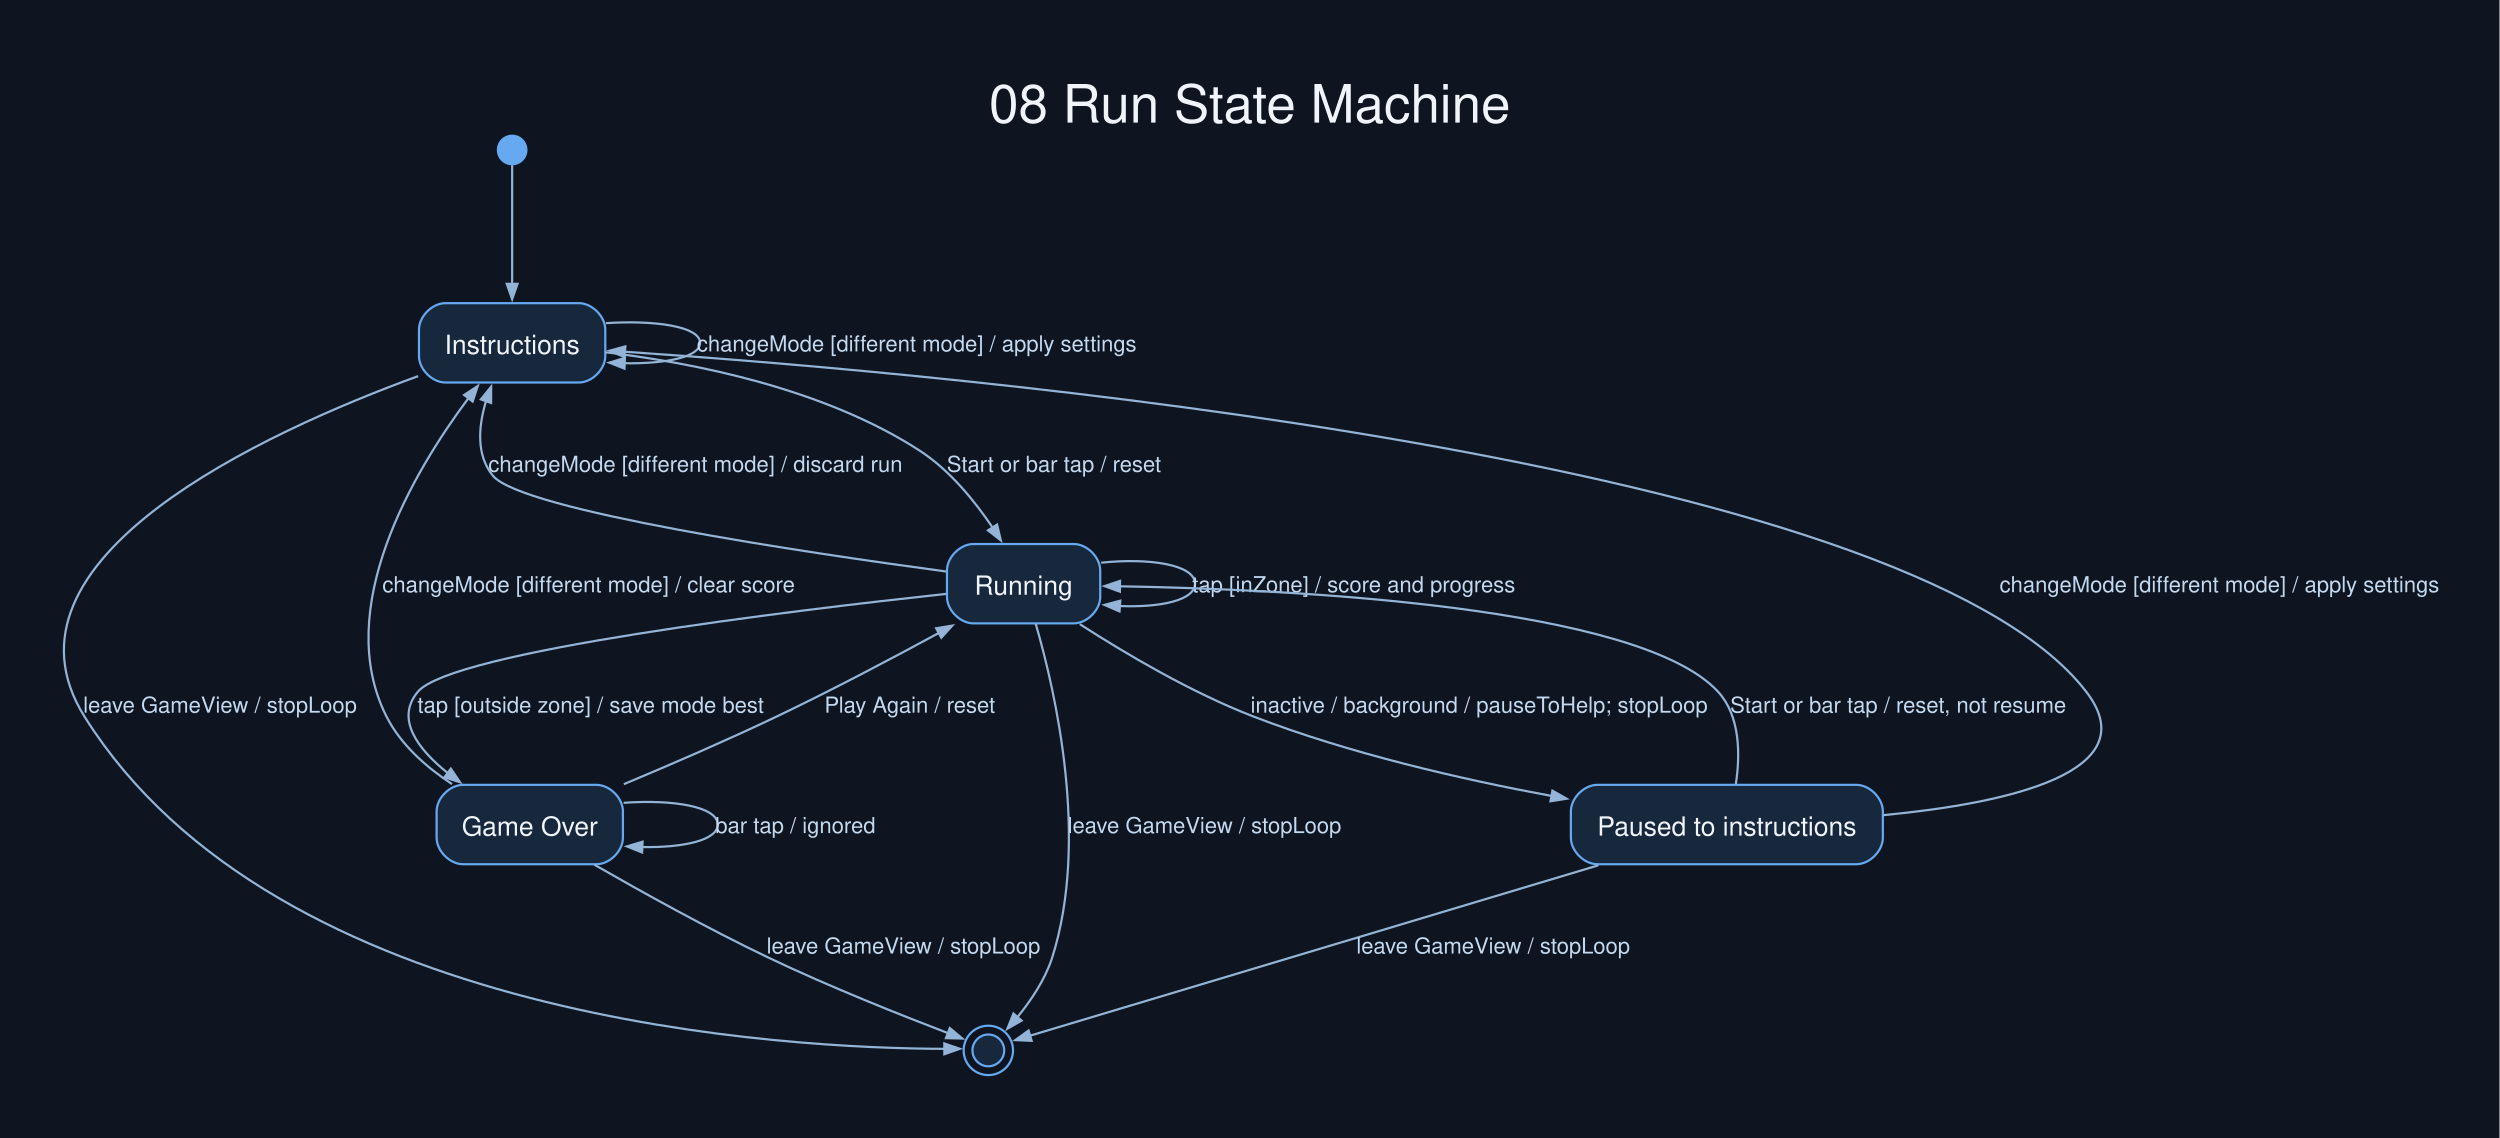
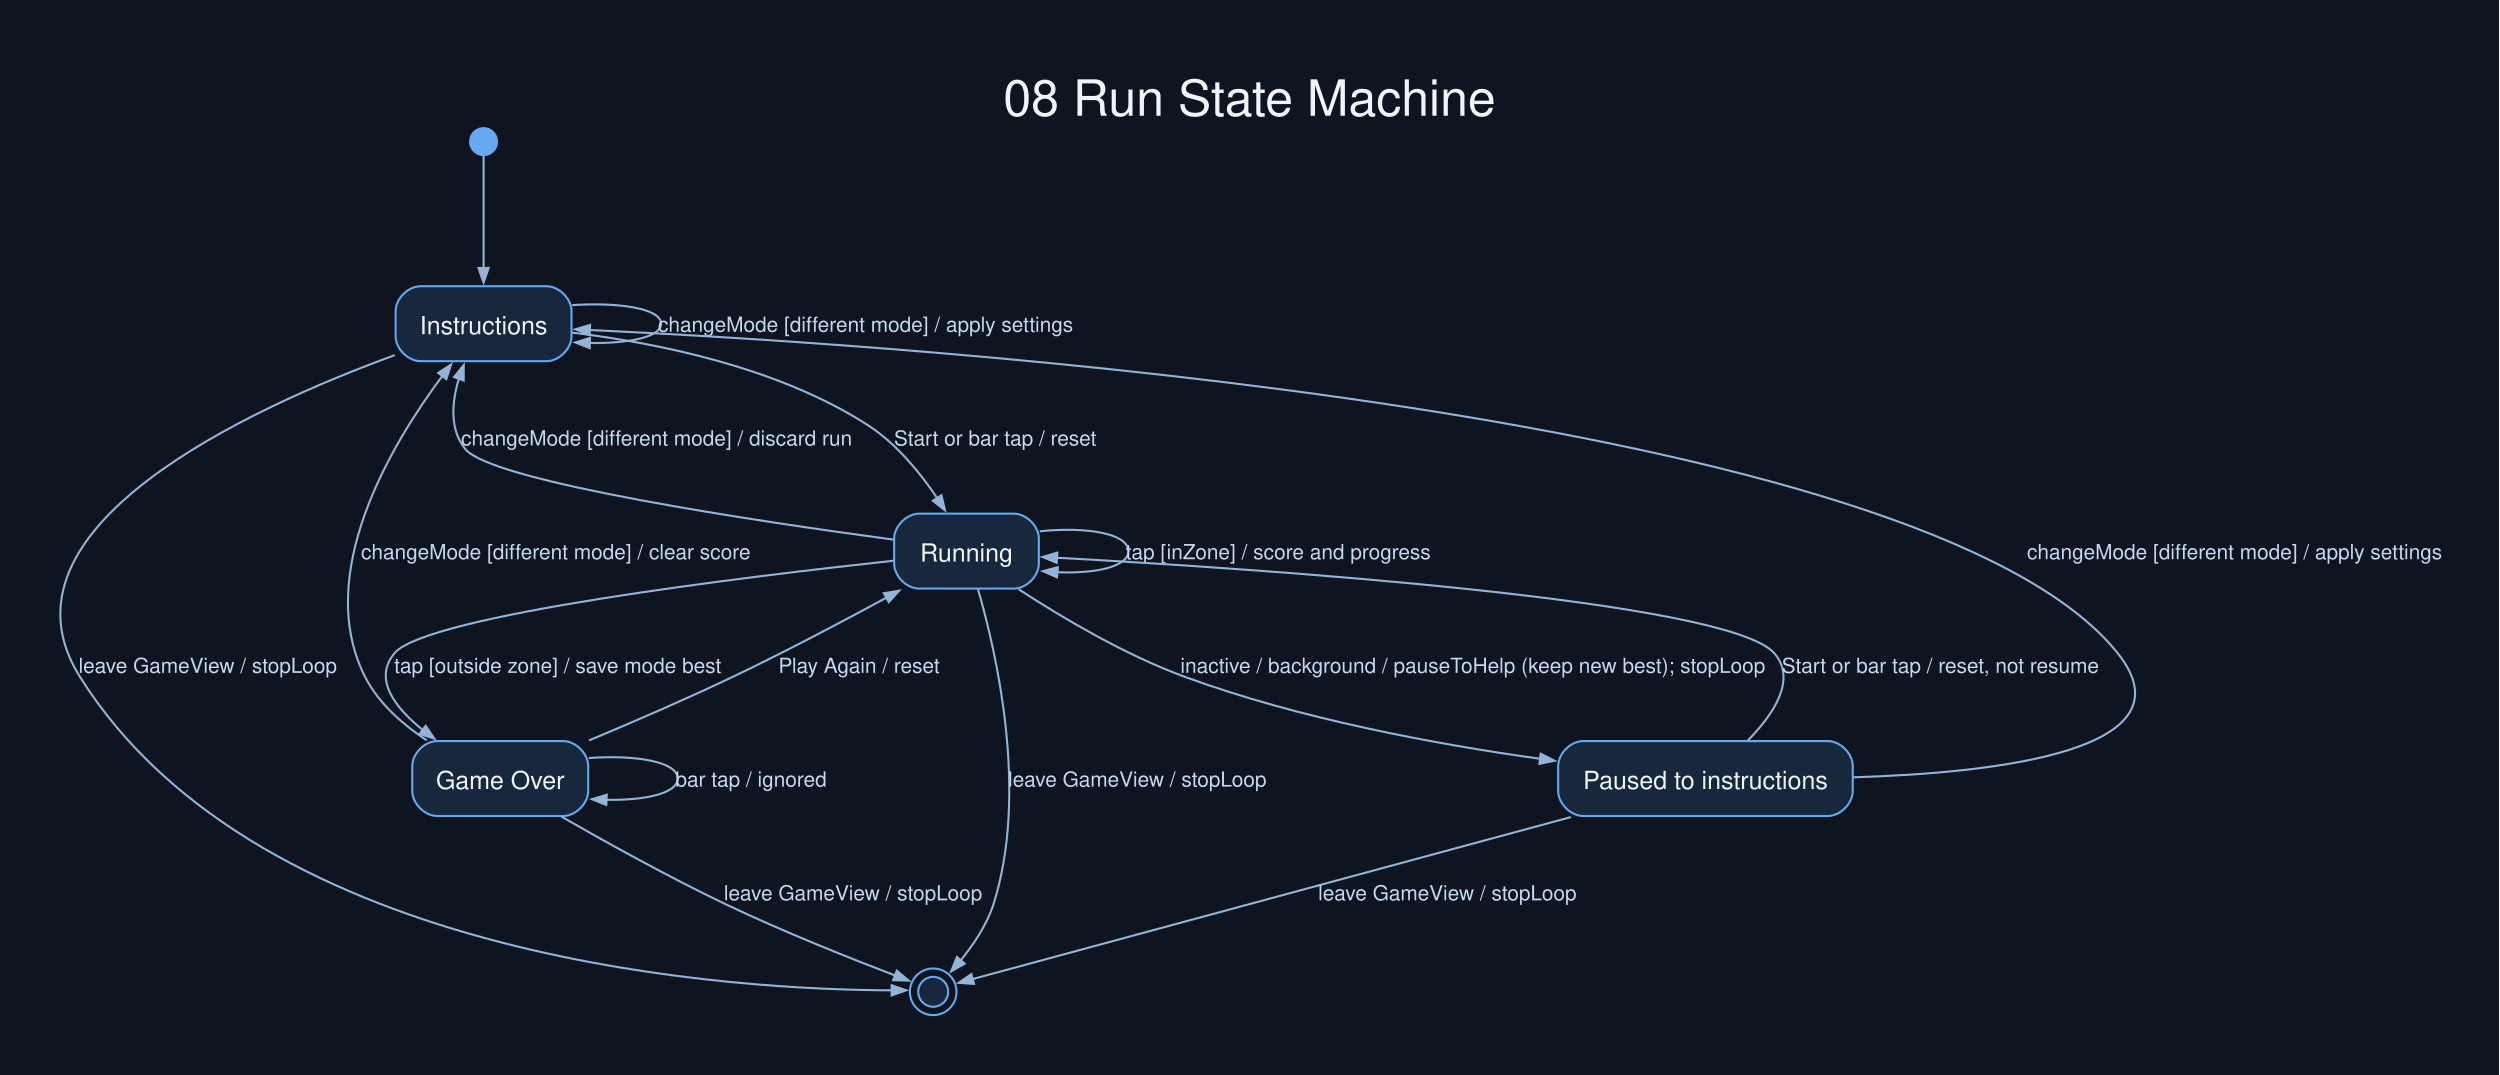
- <svg xmlns="http://www.w3.org/2000/svg" width="1134pt" height="516pt" viewBox="0.00 0.00 1134.00 516.00">
+ <svg xmlns="http://www.w3.org/2000/svg" width="1201pt" height="516pt" viewBox="0.00 0.00 1201.00 516.00">
  <g id="graph0" class="graph" transform="scale(1 1) rotate(0) translate(28.8 487.66)">
-     <polygon fill="#0e1520" stroke="none" points="-28.8,28.8 -28.8,-487.66 1104.97,-487.66 1104.97,28.8 -28.8,28.8" />
-     <text xml:space="preserve" text-anchor="middle" x="538.09" y="-432.06" font-family="Helvetica,sans-Serif" font-size="24.00" fill="#f1f5fb">08 Run State Machine</text>
+     <polygon fill="#0e1520" stroke="none" points="-28.8,28.8 -28.8,-487.66 1171.73,-487.66 1171.73,28.8 -28.8,28.8" />
+     <text xml:space="preserve" text-anchor="middle" x="571.47" y="-432.06" font-family="Helvetica,sans-Serif" font-size="24.00" fill="#f1f5fb">08 Run State Machine</text>
    <g id="node1" class="node">
      <ellipse fill="#66a9f1" stroke="#66a9f1" cx="203.51" cy="-419.63" rx="6.48" ry="6.48" />
    </g>
    <g id="node2" class="node">
      <path fill="#17283d" stroke="#66a9f1" d="M233.76,-350.15C233.76,-350.15 173.25,-350.15 173.25,-350.15 167.25,-350.15 161.25,-344.15 161.25,-338.15 161.25,-338.15 161.25,-326.15 161.25,-326.15 161.25,-320.15 167.25,-314.15 173.25,-314.15 173.25,-314.15 233.76,-314.15 233.76,-314.15 239.76,-314.15 245.76,-320.15 245.76,-326.15 245.76,-326.15 245.76,-338.15 245.76,-338.15 245.76,-344.15 239.76,-350.15 233.76,-350.15" />
      <text xml:space="preserve" text-anchor="middle" x="203.51" y="-327.12" font-family="Helvetica,sans-Serif" font-size="12.00" fill="#f1f5fb">Instructions</text>
    </g>
    <g id="edge1" class="edge">
      <path fill="none" stroke="#93b4d7" d="M203.51,-412.75C203.51,-401.81 203.51,-377.72 203.51,-358.89" />
      <polygon fill="#93b4d7" stroke="#93b4d7" points="205.96,-358.92 203.51,-351.92 201.06,-358.92 205.96,-358.92" />
    </g>
    <g id="edge15" class="edge">
      <path fill="none" stroke="#93b4d7" d="M246.06,-341.08C268.46,-342.52 288.76,-339.55 288.76,-332.15 288.76,-325.68 273.22,-322.59 254.33,-322.89" />
      <polygon fill="#93b4d7" stroke="#93b4d7" points="254.47,-320.43 247.57,-323.16 254.66,-325.33 254.47,-320.43" />
      <text xml:space="preserve" text-anchor="middle" x="387.01" y="-328.27" font-family="Helvetica,sans-Serif" font-size="10.00" fill="#c4d8ef">changeMode [different mode] / apply settings</text>
    </g>
    <g id="node3" class="node">
      <path fill="#17283d" stroke="#66a9f1" d="M458.26,-240.9C458.26,-240.9 412.75,-240.9 412.75,-240.9 406.75,-240.9 400.75,-234.9 400.75,-228.9 400.75,-228.9 400.75,-216.9 400.75,-216.9 400.75,-210.9 406.75,-204.9 412.75,-204.9 412.75,-204.9 458.26,-204.9 458.26,-204.9 464.26,-204.9 470.26,-210.9 470.26,-216.9 470.26,-216.9 470.26,-228.9 470.26,-228.9 470.26,-234.9 464.26,-240.9 458.26,-240.9" />
      <text xml:space="preserve" text-anchor="middle" x="435.51" y="-217.88" font-family="Helvetica,sans-Serif" font-size="12.00" fill="#f1f5fb">Running</text>
    </g>
    <g id="edge2" class="edge">
      <path fill="none" stroke="#93b4d7" d="M245.9,-327.87C285.54,-323.11 344.99,-311.48 388.51,-283.15 402.03,-274.35 413.4,-260.34 421.57,-248.16" />
      <polygon fill="#93b4d7" stroke="#93b4d7" points="423.47,-249.74 425.18,-242.52 419.34,-247.09 423.47,-249.74" />
      <text xml:space="preserve" text-anchor="middle" x="449.27" y="-273.65" font-family="Helvetica,sans-Serif" font-size="10.00" fill="#c4d8ef">Start or bar tap / reset</text>
    </g>
    <g id="node6" class="node">
      <ellipse fill="#17283d" stroke="#66a9f1" cx="419.51" cy="-11.2" rx="7.2" ry="7.2" />
      <ellipse fill="none" stroke="#66a9f1" cx="419.51" cy="-11.2" rx="11.2" ry="11.2" />
    </g>
    <g id="edge11" class="edge">
      <path fill="none" stroke="#93b4d7" d="M160.85,-317.05C91.16,-291.59 -35.12,-233.92 9.51,-162.65 96.73,-23.35 330.21,-12.08 399.72,-11.9" />
      <polygon fill="#93b4d7" stroke="#93b4d7" points="399.54,-14.35 406.55,-11.93 399.56,-9.45 399.54,-14.35" />
      <text xml:space="preserve" text-anchor="middle" x="71.01" y="-164.4" font-family="Helvetica,sans-Serif" font-size="10.00" fill="#c4d8ef">leave GameView / stopLoop</text>
    </g>
    <g id="edge8" class="edge">
      <path fill="none" stroke="#93b4d7" d="M400.32,-228.43C336.67,-236.99 207.73,-256.08 194.76,-271.9 187.12,-281.22 188.19,-294.24 191.65,-305.7" />
      <polygon fill="#93b4d7" stroke="#93b4d7" points="189.33,-306.5 193.99,-312.27 193.95,-304.86 189.33,-306.5" />
      <text xml:space="preserve" text-anchor="middle" x="286.63" y="-273.65" font-family="Helvetica,sans-Serif" font-size="10.00" fill="#c4d8ef">changeMode [different mode] / discard run</text>
    </g>
    <g id="edge3" class="edge">
      <path fill="none" stroke="#93b4d7" d="M470.69,-232.42C492.51,-234.72 513.26,-231.54 513.26,-222.9 513.26,-215.34 497.37,-211.96 478.79,-212.78" />
      <polygon fill="#93b4d7" stroke="#93b4d7" points="479,-210.3 472.2,-213.27 479.37,-215.19 479,-210.3" />
      <text xml:space="preserve" text-anchor="middle" x="585.26" y="-219.03" font-family="Helvetica,sans-Serif" font-size="10.00" fill="#c4d8ef">tap [inZone] / score and progress</text>
    </g>
    <g id="node4" class="node">
      <path fill="#17283d" stroke="#66a9f1" d="M241.76,-131.65C241.76,-131.65 181.25,-131.65 181.25,-131.65 175.25,-131.65 169.25,-125.65 169.25,-119.65 169.25,-119.65 169.25,-107.65 169.25,-107.65 169.25,-101.65 175.25,-95.65 181.25,-95.65 181.25,-95.65 241.76,-95.65 241.76,-95.65 247.76,-95.65 253.76,-101.65 253.76,-107.65 253.76,-107.65 253.76,-119.65 253.76,-119.65 253.76,-125.65 247.76,-131.65 241.76,-131.65" />
      <text xml:space="preserve" text-anchor="middle" x="211.51" y="-108.62" font-family="Helvetica,sans-Serif" font-size="12.00" fill="#f1f5fb">Game Over</text>
    </g>
    <g id="edge4" class="edge">
      <path fill="none" stroke="#93b4d7" d="M400.36,-218.28C329.75,-210.65 176.06,-192.11 160.76,-173.9 150.41,-161.58 160.59,-147.94 174.48,-136.85" />
      <polygon fill="#93b4d7" stroke="#93b4d7" points="175.7,-139 179.85,-132.85 172.77,-135.07 175.7,-139" />
      <text xml:space="preserve" text-anchor="middle" x="239.13" y="-164.4" font-family="Helvetica,sans-Serif" font-size="10.00" fill="#c4d8ef">tap [outside zone] / save mode best</text>
    </g>
    <g id="node5" class="node">
-       <path fill="#17283d" stroke="#66a9f1" d="M813.26,-131.65C813.26,-131.65 695.75,-131.65 695.75,-131.65 689.75,-131.65 683.75,-125.65 683.75,-119.65 683.75,-119.65 683.75,-107.65 683.75,-107.65 683.75,-101.65 689.75,-95.65 695.75,-95.65 695.75,-95.65 813.26,-95.65 813.26,-95.65 819.26,-95.65 825.26,-101.65 825.26,-107.65 825.26,-107.65 825.26,-119.65 825.26,-119.65 825.26,-125.65 819.26,-131.65 813.26,-131.65" />
-       <text xml:space="preserve" text-anchor="middle" x="754.51" y="-108.62" font-family="Helvetica,sans-Serif" font-size="12.00" fill="#f1f5fb">Paused to instructions</text>
+       <path fill="#17283d" stroke="#66a9f1" d="M849.26,-131.65C849.26,-131.65 731.75,-131.65 731.75,-131.65 725.75,-131.65 719.75,-125.65 719.75,-119.65 719.75,-119.65 719.75,-107.65 719.75,-107.65 719.75,-101.65 725.75,-95.65 731.75,-95.65 731.75,-95.65 849.26,-95.65 849.26,-95.65 855.26,-95.65 861.26,-101.65 861.26,-107.65 861.26,-107.65 861.26,-119.65 861.26,-119.65 861.26,-125.65 855.26,-131.65 849.26,-131.65" />
+       <text xml:space="preserve" text-anchor="middle" x="790.51" y="-108.62" font-family="Helvetica,sans-Serif" font-size="12.00" fill="#f1f5fb">Paused to instructions</text>
    </g>
    <g id="edge6" class="edge">
-       <path fill="none" stroke="#93b4d7" d="M461.01,-204.54C481.48,-191.33 511.4,-173.59 539.76,-162.65 583.2,-145.88 633.95,-134.2 675.2,-126.57" />
-       <polygon fill="#93b4d7" stroke="#93b4d7" points="675.38,-129.02 681.83,-125.36 674.51,-124.2 675.38,-129.02" />
-       <text xml:space="preserve" text-anchor="middle" x="642.13" y="-164.4" font-family="Helvetica,sans-Serif" font-size="10.00" fill="#c4d8ef">inactive / background / pauseToHelp; stopLoop</text>
+       <path fill="none" stroke="#93b4d7" d="M460.56,-204.58C481.05,-191.2 511.24,-173.24 540.01,-162.65 595.42,-142.26 661.06,-130.09 711.24,-123.11" />
+       <polygon fill="#93b4d7" stroke="#93b4d7" points="711.37,-125.56 717.98,-122.19 710.71,-120.71 711.37,-125.56" />
+       <text xml:space="preserve" text-anchor="middle" x="678.76" y="-164.4" font-family="Helvetica,sans-Serif" font-size="10.00" fill="#c4d8ef">inactive / background / pauseToHelp (keep new best); stopLoop</text>
    </g>
    <g id="edge12" class="edge">
      <path fill="none" stroke="#93b4d7" d="M441.01,-204.67C450.03,-173.62 465.34,-106.55 448.51,-53.4 445.31,-43.31 438.66,-33.56 432.54,-26.08" />
      <polygon fill="#93b4d7" stroke="#93b4d7" points="434.6,-24.72 428.16,-21.04 430.9,-27.93 434.6,-24.72" />
      <text xml:space="preserve" text-anchor="middle" x="517.55" y="-109.78" font-family="Helvetica,sans-Serif" font-size="10.00" fill="#c4d8ef">leave GameView / stopLoop</text>
    </g>
    <g id="edge9" class="edge">
      <path fill="none" stroke="#93b4d7" d="M176.24,-131.99C164.58,-139.66 152.96,-149.88 146.51,-162.65 121.83,-211.55 158.72,-273.59 183.7,-307.07" />
      <polygon fill="#93b4d7" stroke="#93b4d7" points="181.71,-308.5 187.91,-312.57 185.6,-305.52 181.71,-308.5" />
      <text xml:space="preserve" text-anchor="middle" x="238.2" y="-219.03" font-family="Helvetica,sans-Serif" font-size="10.00" fill="#c4d8ef">changeMode [different mode] / clear score</text>
    </g>
    <g id="edge5" class="edge">
      <path fill="none" stroke="#93b4d7" d="M254.16,-131.96C275.21,-140.76 300.89,-151.84 323.51,-162.65 348.37,-174.53 375.71,-188.96 397.15,-200.61" />
      <polygon fill="#93b4d7" stroke="#93b4d7" points="395.83,-202.68 403.15,-203.88 398.18,-198.38 395.83,-202.68" />
      <text xml:space="preserve" text-anchor="middle" x="383.89" y="-164.4" font-family="Helvetica,sans-Serif" font-size="10.00" fill="#c4d8ef">Play Again / reset</text>
    </g>
    <g id="edge16" class="edge">
      <path fill="none" stroke="#93b4d7" d="M254.06,-123.5C276.46,-125.1 296.76,-121.81 296.76,-113.65 296.76,-106.51 281.22,-103.1 262.33,-103.43" />
      <polygon fill="#93b4d7" stroke="#93b4d7" points="262.45,-100.97 255.57,-103.73 262.67,-105.87 262.45,-100.97" />
      <text xml:space="preserve" text-anchor="middle" x="332.01" y="-109.78" font-family="Helvetica,sans-Serif" font-size="10.00" fill="#c4d8ef">bar tap / ignored</text>
    </g>
    <g id="edge13" class="edge">
      <path fill="none" stroke="#93b4d7" d="M240.84,-95.4C262.31,-83.07 292.31,-66.42 319.51,-53.4 347.52,-40 381.07,-26.72 401.32,-18.99" />
      <polygon fill="#93b4d7" stroke="#93b4d7" points="402.03,-21.35 407.71,-16.58 400.29,-16.76 402.03,-21.35" />
      <text xml:space="preserve" text-anchor="middle" x="381.01" y="-55.15" font-family="Helvetica,sans-Serif" font-size="10.00" fill="#c4d8ef">leave GameView / stopLoop</text>
    </g>
    <g id="edge10" class="edge">
-       <path fill="none" stroke="#93b4d7" d="M825.52,-117.91C881.46,-123.25 945.67,-137.25 917.51,-173.9 835.91,-280.09 403.73,-318.06 254.35,-328.13" />
-       <polygon fill="#93b4d7" stroke="#93b4d7" points="254.52,-325.66 247.7,-328.57 254.84,-330.55 254.52,-325.66" />
-       <text xml:space="preserve" text-anchor="middle" x="977.92" y="-219.03" font-family="Helvetica,sans-Serif" font-size="10.00" fill="#c4d8ef">changeMode [different mode] / apply settings</text>
+       <path fill="none" stroke="#93b4d7" d="M861.46,-114.24C932.23,-116.36 1025.5,-127.56 988.51,-173.9 896.07,-289.68 413.21,-321.68 254.28,-329.14" />
+       <polygon fill="#93b4d7" stroke="#93b4d7" points="254.46,-326.68 247.58,-329.45 254.68,-331.58 254.46,-326.68" />
+       <text xml:space="preserve" text-anchor="middle" x="1044.68" y="-219.03" font-family="Helvetica,sans-Serif" font-size="10.00" fill="#c4d8ef">changeMode [different mode] / apply settings</text>
    </g>
    <g id="edge7" class="edge">
-       <path fill="none" stroke="#93b4d7" d="M758.57,-131.93C760.57,-145.11 760.7,-162.82 750.51,-173.9 714.7,-212.85 556.54,-220.39 478.86,-221.72" />
-       <polygon fill="#93b4d7" stroke="#93b4d7" points="479.18,-219.26 472.21,-221.81 479.25,-224.16 479.18,-219.26" />
-       <text xml:space="preserve" text-anchor="middle" x="832.21" y="-164.4" font-family="Helvetica,sans-Serif" font-size="10.00" fill="#c4d8ef">Start or bar tap / reset, not resume</text>
+       <path fill="none" stroke="#93b4d7" d="M810.9,-131.98C823.22,-144.51 834.58,-161.37 823.51,-173.9 800.96,-199.42 575.3,-214.43 478.86,-219.72" />
+       <polygon fill="#93b4d7" stroke="#93b4d7" points="478.85,-217.27 472,-220.09 479.12,-222.16 478.85,-217.27" />
+       <text xml:space="preserve" text-anchor="middle" x="903.33" y="-164.4" font-family="Helvetica,sans-Serif" font-size="10.00" fill="#c4d8ef">Start or bar tap / reset, not resume</text>
    </g>
    <g id="edge14" class="edge">
-       <path fill="none" stroke="#93b4d7" d="M696.16,-95.15C619.04,-72.03 487.24,-32.51 438.42,-17.87" />
-       <polygon fill="#93b4d7" stroke="#93b4d7" points="439.16,-15.54 431.75,-15.87 437.76,-20.23 439.16,-15.54" />
-       <text xml:space="preserve" text-anchor="middle" x="648.51" y="-55.15" font-family="Helvetica,sans-Serif" font-size="10.00" fill="#c4d8ef">leave GameView / stopLoop</text>
+       <path fill="none" stroke="#93b4d7" d="M725.89,-95.15C639.34,-71.72 490.61,-31.45 438.34,-17.3" />
+       <polygon fill="#93b4d7" stroke="#93b4d7" points="439.13,-14.97 431.73,-15.51 437.85,-19.7 439.13,-14.97" />
+       <text xml:space="preserve" text-anchor="middle" x="666.51" y="-55.15" font-family="Helvetica,sans-Serif" font-size="10.00" fill="#c4d8ef">leave GameView / stopLoop</text>
    </g>
  </g>
</svg>
